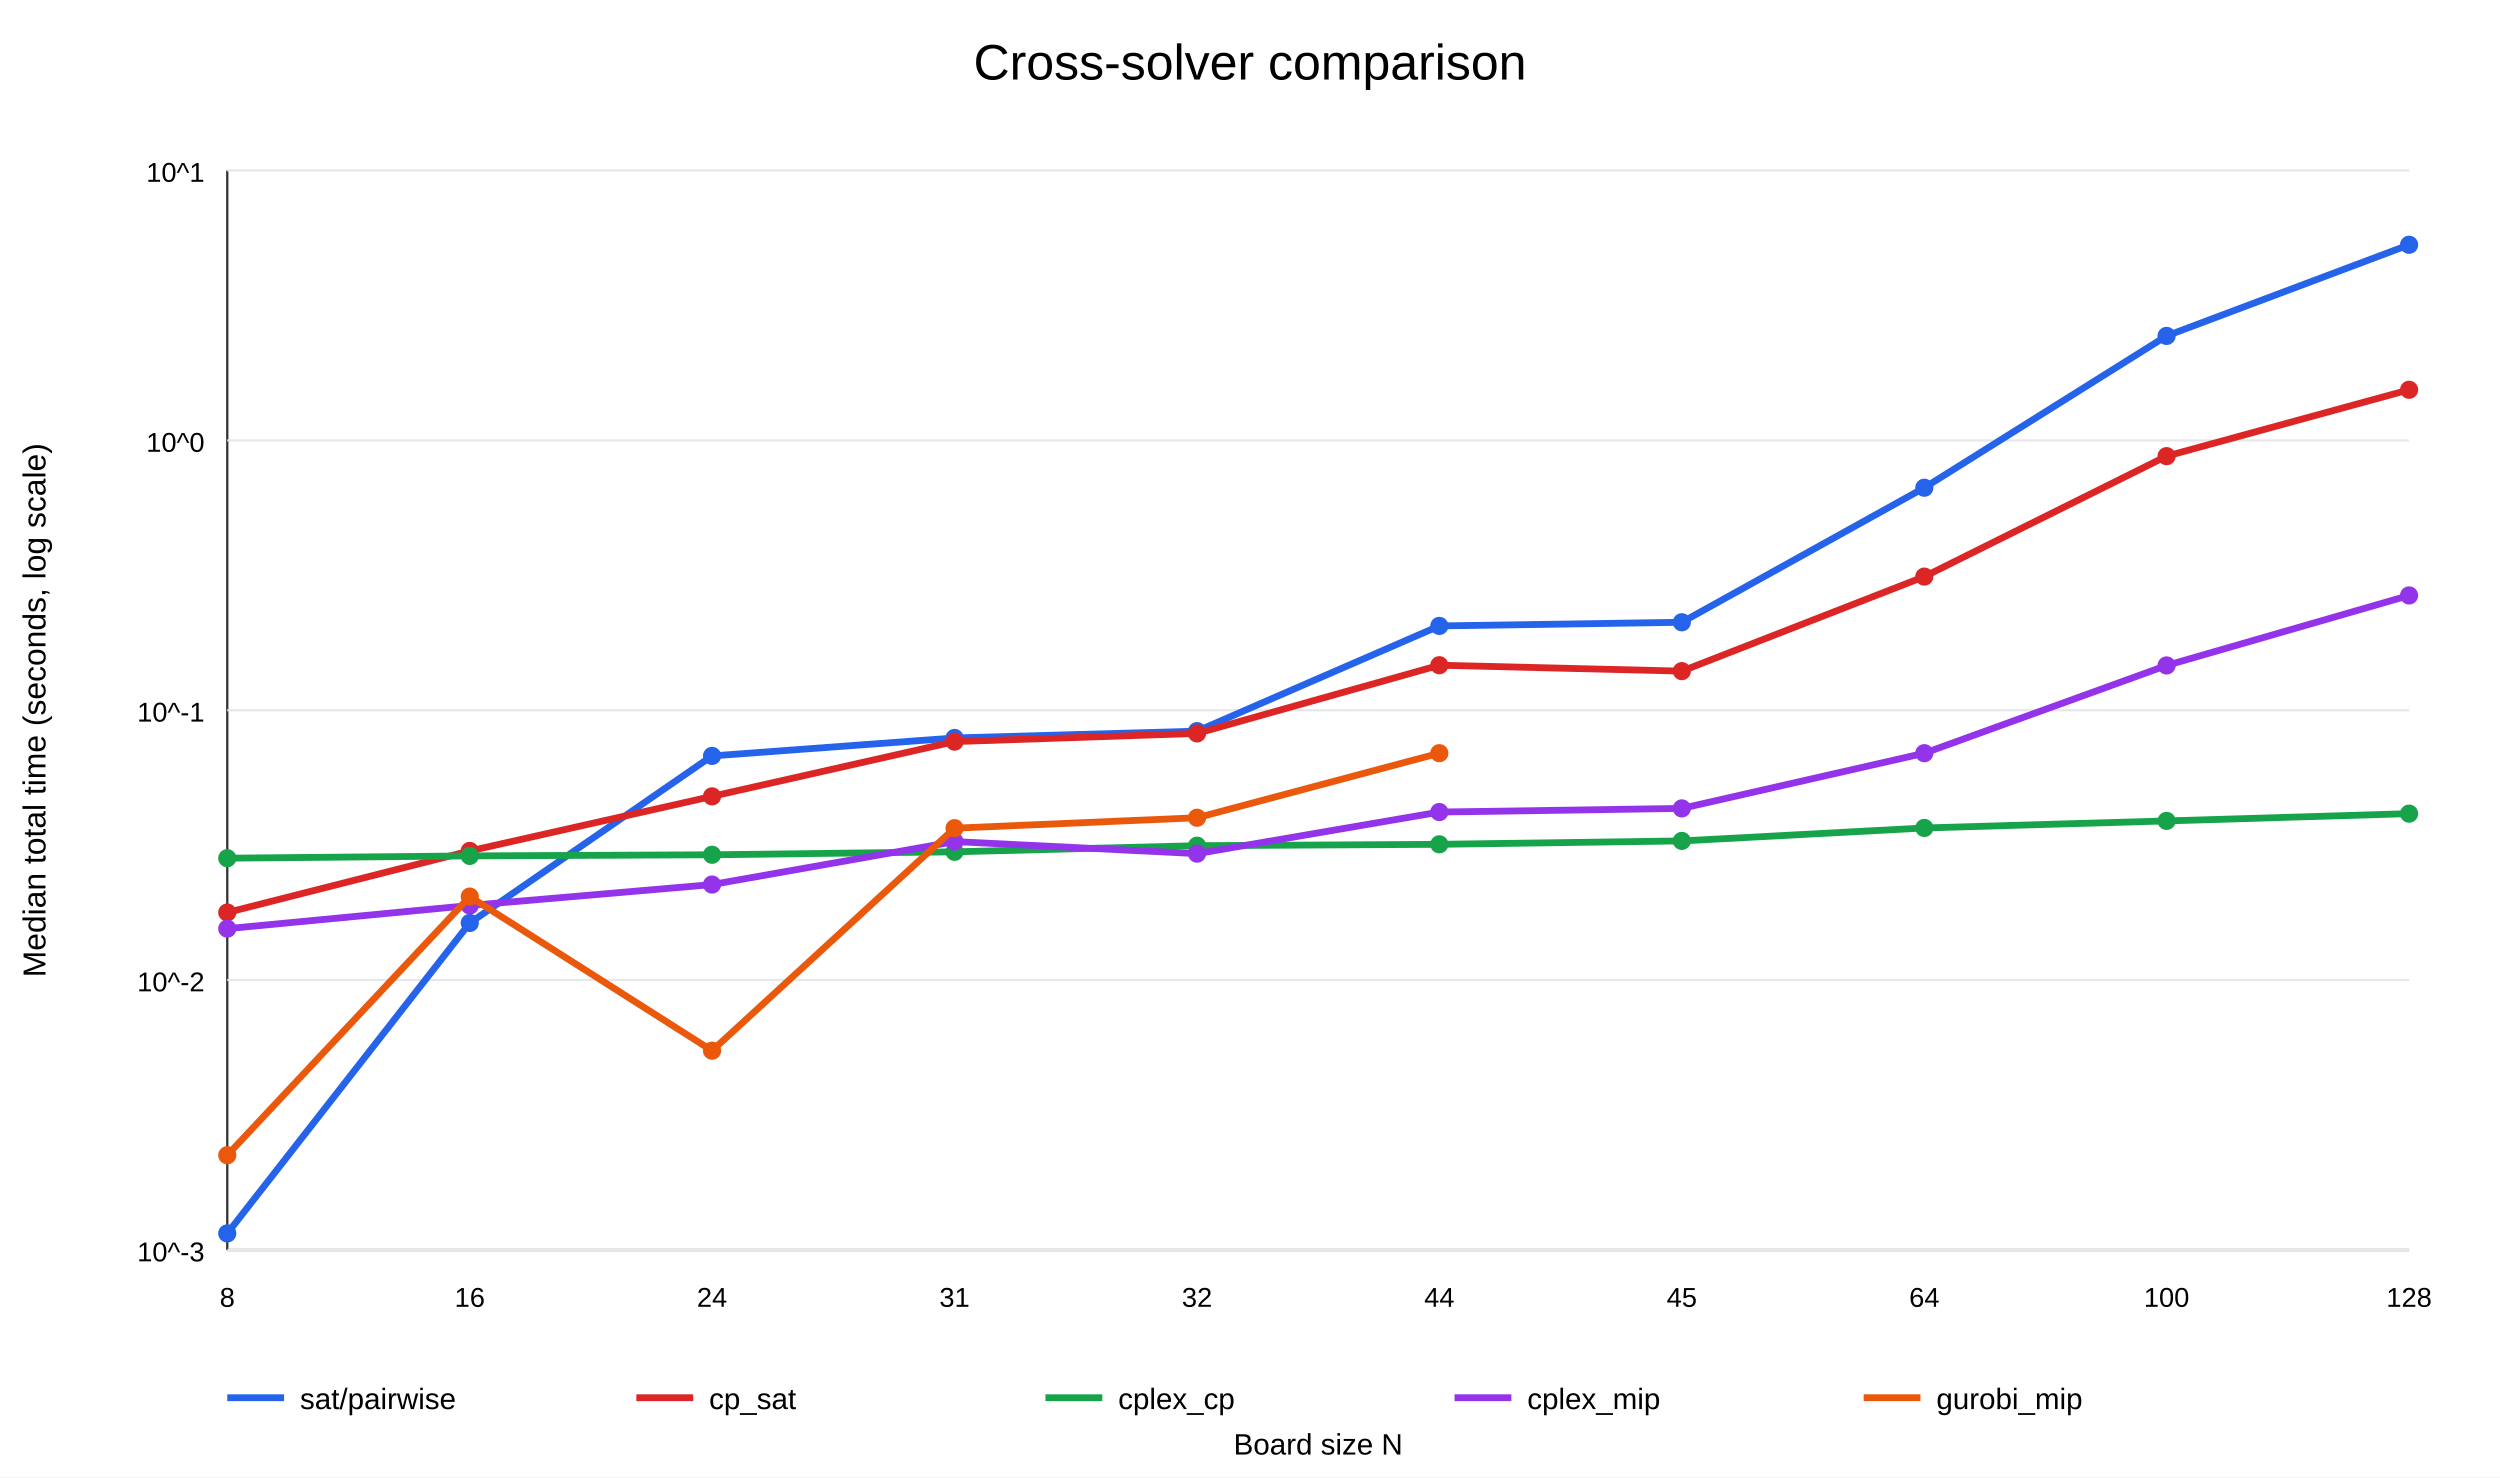
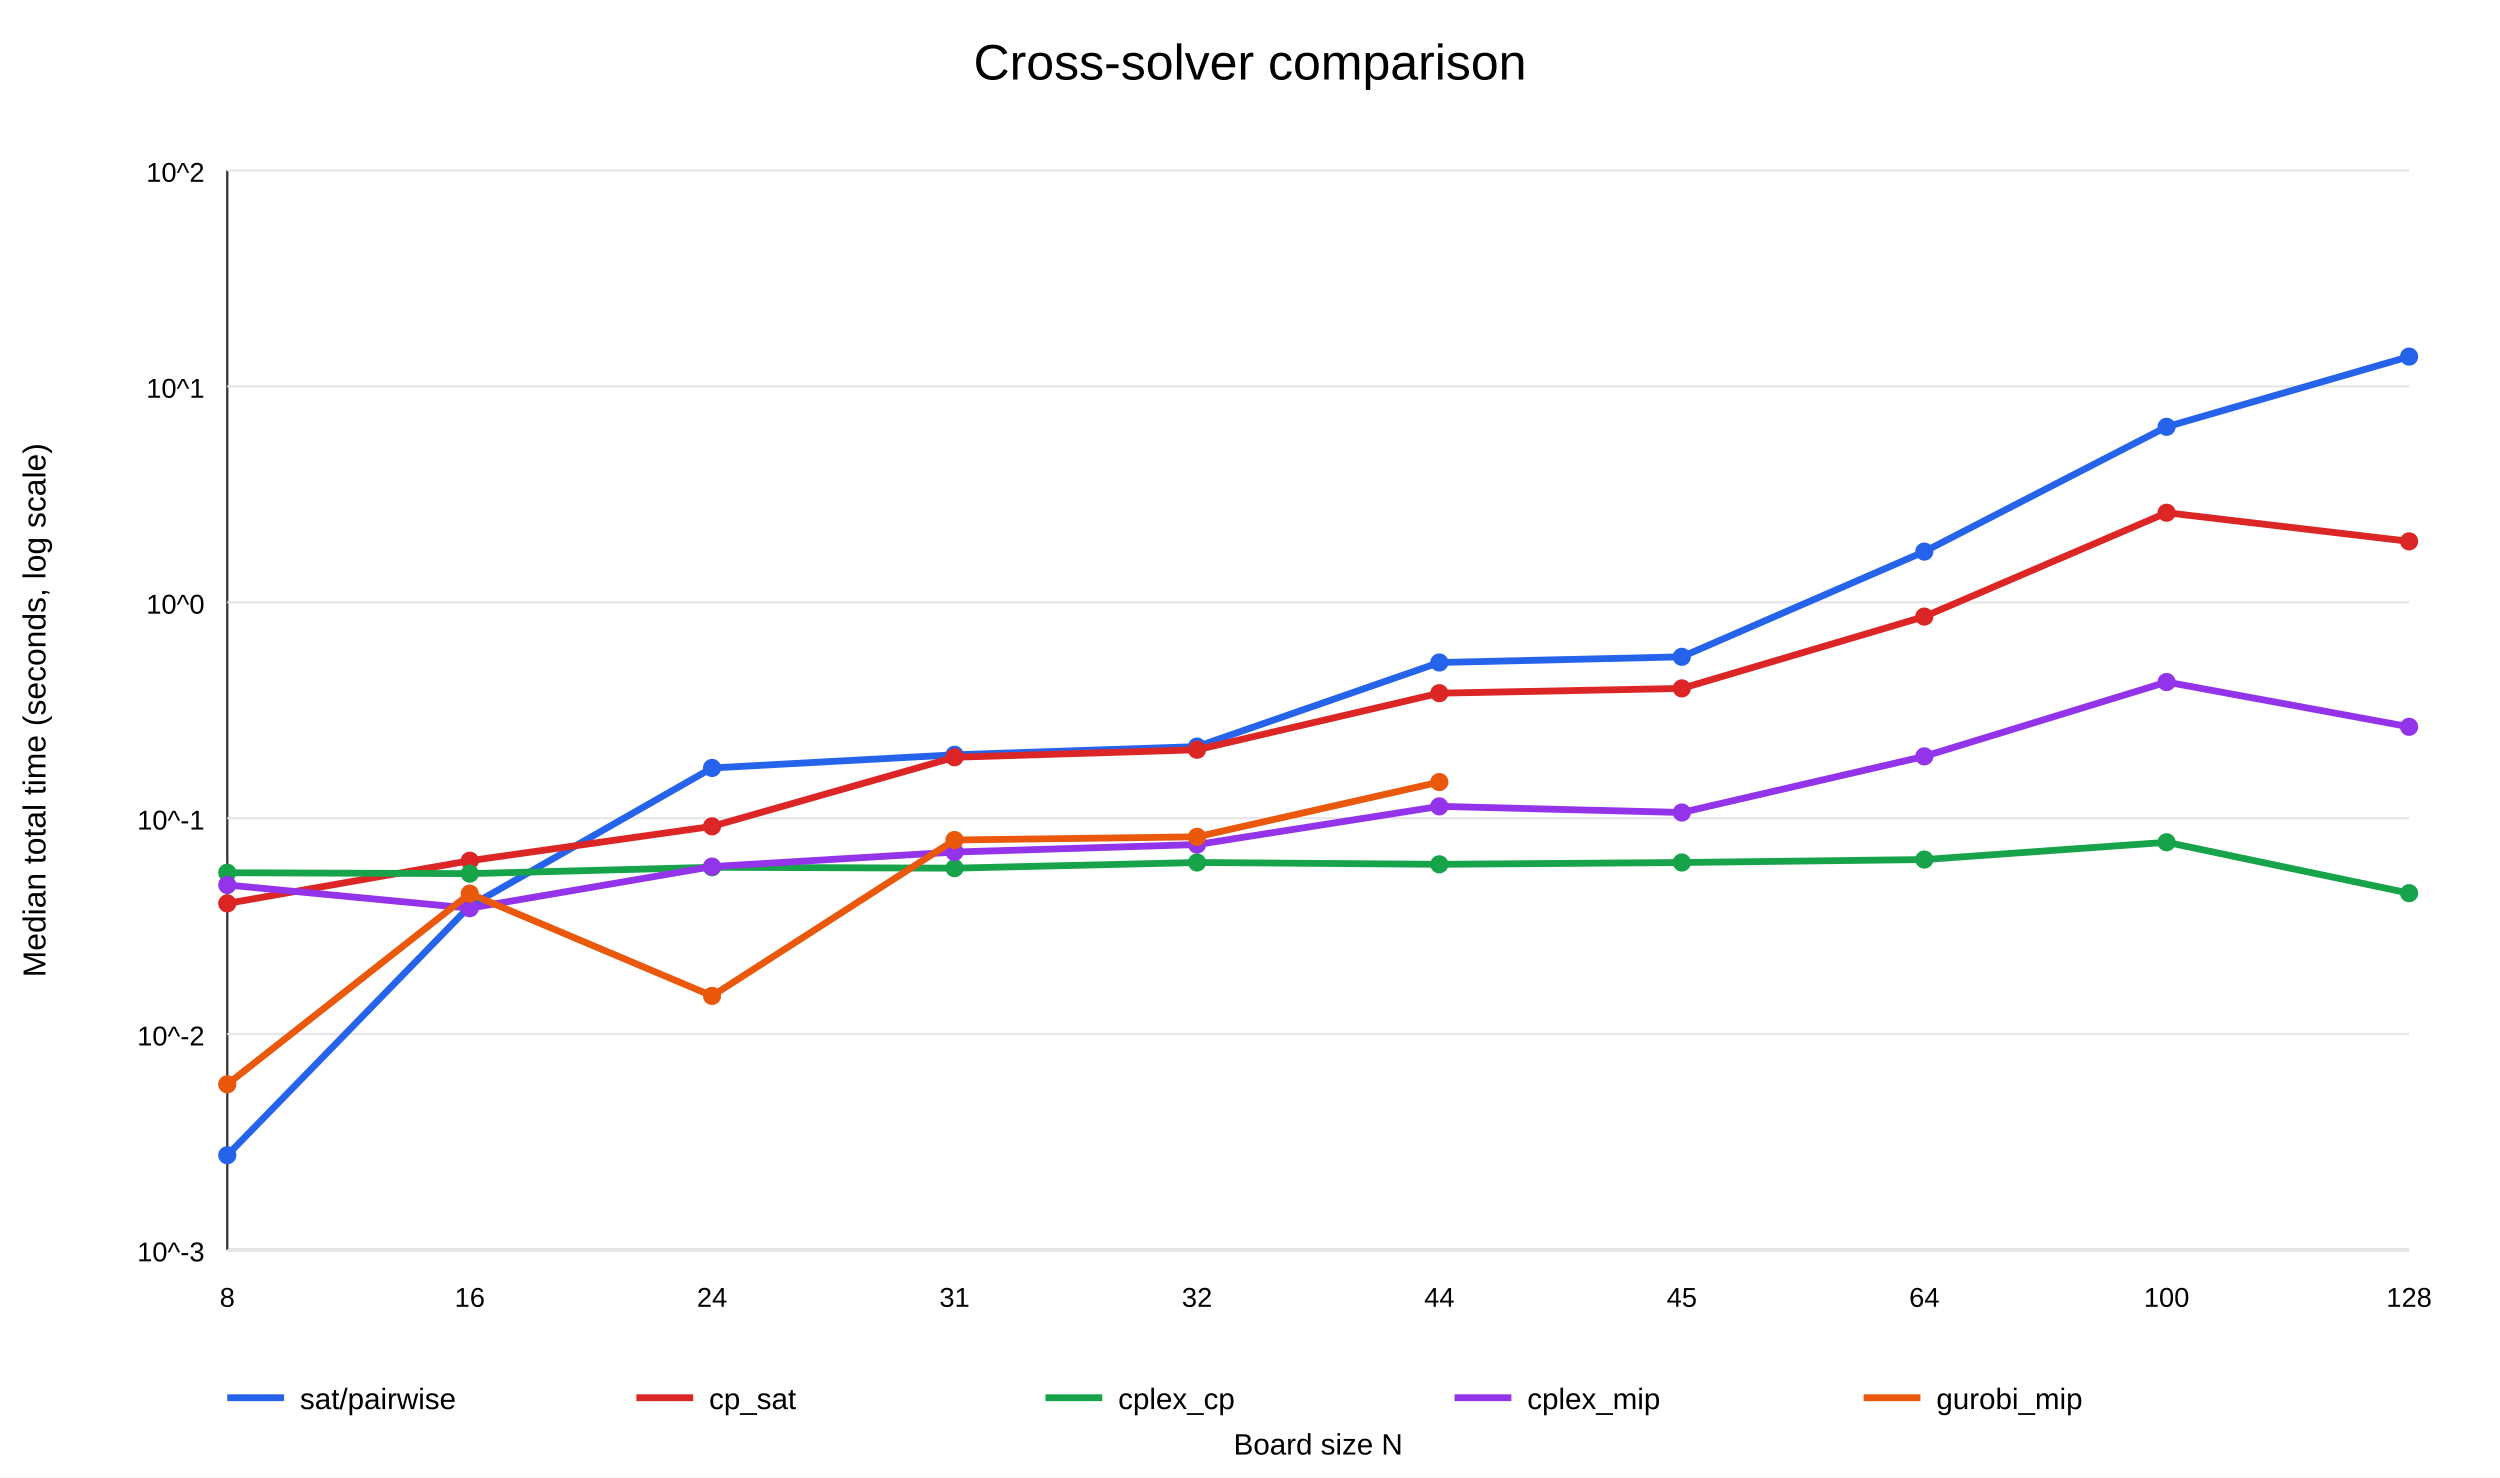
<svg xmlns="http://www.w3.org/2000/svg" width="1100" height="650">
  <rect width="100%" height="100%" fill="white" />
  <text x="550.0" y="35" text-anchor="middle" font-size="22" font-family="Arial">Cross-solver comparison</text>
  <text x="20" y="312.5" transform="rotate(-90 20 312.5)" text-anchor="middle" font-size="14" font-family="Arial">Median total time (seconds, log scale)</text>
  <line x1="100" y1="75" x2="100" y2="550" stroke="#333" />
  <line x1="100" y1="550" x2="1060" y2="550" stroke="#333" />
  <line x1="100" y1="550.0" x2="1060" y2="550.0" stroke="#e5e7eb" />
  <text x="90" y="555.0" text-anchor="end" font-size="12" font-family="Arial">10^-3</text>
-   <line x1="100" y1="431.2" x2="1060" y2="431.2" stroke="#e5e7eb" />
-   <text x="90" y="436.2" text-anchor="end" font-size="12" font-family="Arial">10^-2</text>
-   <line x1="100" y1="312.5" x2="1060" y2="312.5" stroke="#e5e7eb" />
-   <text x="90" y="317.5" text-anchor="end" font-size="12" font-family="Arial">10^-1</text>
-   <line x1="100" y1="193.8" x2="1060" y2="193.8" stroke="#e5e7eb" />
-   <text x="90" y="198.8" text-anchor="end" font-size="12" font-family="Arial">10^0</text>
+   <line x1="100" y1="455.0" x2="1060" y2="455.0" stroke="#e5e7eb" />
+   <text x="90" y="460.0" text-anchor="end" font-size="12" font-family="Arial">10^-2</text>
+   <line x1="100" y1="360.0" x2="1060" y2="360.0" stroke="#e5e7eb" />
+   <text x="90" y="365.0" text-anchor="end" font-size="12" font-family="Arial">10^-1</text>
+   <line x1="100" y1="265.0" x2="1060" y2="265.0" stroke="#e5e7eb" />
+   <text x="90" y="270.0" text-anchor="end" font-size="12" font-family="Arial">10^0</text>
+   <line x1="100" y1="170.0" x2="1060" y2="170.0" stroke="#e5e7eb" />
+   <text x="90" y="175.0" text-anchor="end" font-size="12" font-family="Arial">10^1</text>
  <line x1="100" y1="75.0" x2="1060" y2="75.0" stroke="#e5e7eb" />
-   <text x="90" y="80.0" text-anchor="end" font-size="12" font-family="Arial">10^1</text>
+   <text x="90" y="80.0" text-anchor="end" font-size="12" font-family="Arial">10^2</text>
  <text x="100.0" y="575" text-anchor="middle" font-size="12" font-family="Arial">8</text>
  <text x="206.7" y="575" text-anchor="middle" font-size="12" font-family="Arial">16</text>
  <text x="313.3" y="575" text-anchor="middle" font-size="12" font-family="Arial">24</text>
  <text x="420.0" y="575" text-anchor="middle" font-size="12" font-family="Arial">31</text>
  <text x="526.7" y="575" text-anchor="middle" font-size="12" font-family="Arial">32</text>
  <text x="633.3" y="575" text-anchor="middle" font-size="12" font-family="Arial">44</text>
  <text x="740.0" y="575" text-anchor="middle" font-size="12" font-family="Arial">45</text>
  <text x="846.7" y="575" text-anchor="middle" font-size="12" font-family="Arial">64</text>
  <text x="953.3" y="575" text-anchor="middle" font-size="12" font-family="Arial">100</text>
  <text x="1060.0" y="575" text-anchor="middle" font-size="12" font-family="Arial">128</text>
  <text x="580.0" y="640" text-anchor="middle" font-size="13" font-family="Arial">Board size N</text>
-   <polyline points="100.0,542.7 206.7,406.1 313.3,332.6 420.0,324.7 526.7,321.7 633.3,275.4 740.0,273.8 846.7,214.6 953.3,147.8 1060.0,107.7" fill="none" stroke="#2563eb" stroke-width="3" />
-   <circle cx="100.0" cy="542.7" r="4" fill="#2563eb" />
-   <circle cx="206.7" cy="406.1" r="4" fill="#2563eb" />
-   <circle cx="313.3" cy="332.6" r="4" fill="#2563eb" />
-   <circle cx="420.0" cy="324.7" r="4" fill="#2563eb" />
-   <circle cx="526.7" cy="321.7" r="4" fill="#2563eb" />
-   <circle cx="633.3" cy="275.4" r="4" fill="#2563eb" />
-   <circle cx="740.0" cy="273.8" r="4" fill="#2563eb" />
-   <circle cx="846.7" cy="214.6" r="4" fill="#2563eb" />
-   <circle cx="953.3" cy="147.8" r="4" fill="#2563eb" />
-   <circle cx="1060.0" cy="107.7" r="4" fill="#2563eb" />
+   <polyline points="100.0,508.3 206.7,398.7 313.3,337.9 420.0,332.1 526.7,328.5 633.3,291.5 740.0,289.0 846.7,242.7 953.3,187.8 1060.0,156.9" fill="none" stroke="#2563eb" stroke-width="3" />
+   <circle cx="100.0" cy="508.3" r="4" fill="#2563eb" />
+   <circle cx="206.7" cy="398.7" r="4" fill="#2563eb" />
+   <circle cx="313.3" cy="337.9" r="4" fill="#2563eb" />
+   <circle cx="420.0" cy="332.1" r="4" fill="#2563eb" />
+   <circle cx="526.7" cy="328.5" r="4" fill="#2563eb" />
+   <circle cx="633.3" cy="291.5" r="4" fill="#2563eb" />
+   <circle cx="740.0" cy="289.0" r="4" fill="#2563eb" />
+   <circle cx="846.7" cy="242.7" r="4" fill="#2563eb" />
+   <circle cx="953.3" cy="187.8" r="4" fill="#2563eb" />
+   <circle cx="1060.0" cy="156.9" r="4" fill="#2563eb" />
  <line x1="100" y1="615" x2="125" y2="615" stroke="#2563eb" stroke-width="3" />
  <text x="132" y="620" font-size="13" font-family="Arial">sat/pairwise</text>
-   <polyline points="100.0,401.5 206.7,374.4 313.3,350.4 420.0,326.3 526.7,322.7 633.3,292.7 740.0,295.3 846.7,253.7 953.3,200.7 1060.0,171.5" fill="none" stroke="#dc2626" stroke-width="3" />
-   <circle cx="100.0" cy="401.5" r="4" fill="#dc2626" />
-   <circle cx="206.7" cy="374.4" r="4" fill="#dc2626" />
-   <circle cx="313.3" cy="350.4" r="4" fill="#dc2626" />
-   <circle cx="420.0" cy="326.3" r="4" fill="#dc2626" />
-   <circle cx="526.7" cy="322.7" r="4" fill="#dc2626" />
-   <circle cx="633.3" cy="292.7" r="4" fill="#dc2626" />
-   <circle cx="740.0" cy="295.3" r="4" fill="#dc2626" />
-   <circle cx="846.7" cy="253.7" r="4" fill="#dc2626" />
-   <circle cx="953.3" cy="200.7" r="4" fill="#dc2626" />
-   <circle cx="1060.0" cy="171.5" r="4" fill="#dc2626" />
+   <polyline points="100.0,397.5 206.7,378.7 313.3,363.6 420.0,333.2 526.7,329.9 633.3,305.0 740.0,302.9 846.7,271.3 953.3,225.6 1060.0,238.2" fill="none" stroke="#dc2626" stroke-width="3" />
+   <circle cx="100.0" cy="397.5" r="4" fill="#dc2626" />
+   <circle cx="206.7" cy="378.7" r="4" fill="#dc2626" />
+   <circle cx="313.3" cy="363.6" r="4" fill="#dc2626" />
+   <circle cx="420.0" cy="333.2" r="4" fill="#dc2626" />
+   <circle cx="526.7" cy="329.9" r="4" fill="#dc2626" />
+   <circle cx="633.3" cy="305.0" r="4" fill="#dc2626" />
+   <circle cx="740.0" cy="302.9" r="4" fill="#dc2626" />
+   <circle cx="846.7" cy="271.3" r="4" fill="#dc2626" />
+   <circle cx="953.3" cy="225.6" r="4" fill="#dc2626" />
+   <circle cx="1060.0" cy="238.2" r="4" fill="#dc2626" />
  <line x1="280" y1="615" x2="305" y2="615" stroke="#dc2626" stroke-width="3" />
  <text x="312" y="620" font-size="13" font-family="Arial">cp_sat</text>
-   <polyline points="100.0,377.6 206.7,376.6 313.3,376.1 420.0,374.8 526.7,372.1 633.3,371.5 740.0,370.0 846.7,364.3 953.3,361.2 1060.0,358.0" fill="none" stroke="#16a34a" stroke-width="3" />
-   <circle cx="100.0" cy="377.6" r="4" fill="#16a34a" />
-   <circle cx="206.7" cy="376.6" r="4" fill="#16a34a" />
-   <circle cx="313.3" cy="376.1" r="4" fill="#16a34a" />
-   <circle cx="420.0" cy="374.8" r="4" fill="#16a34a" />
-   <circle cx="526.7" cy="372.1" r="4" fill="#16a34a" />
-   <circle cx="633.3" cy="371.5" r="4" fill="#16a34a" />
-   <circle cx="740.0" cy="370.0" r="4" fill="#16a34a" />
-   <circle cx="846.7" cy="364.3" r="4" fill="#16a34a" />
-   <circle cx="953.3" cy="361.2" r="4" fill="#16a34a" />
-   <circle cx="1060.0" cy="358.0" r="4" fill="#16a34a" />
+   <polyline points="100.0,384.0 206.7,384.4 313.3,381.6 420.0,382.0 526.7,379.5 633.3,380.3 740.0,379.5 846.7,378.2 953.3,370.6 1060.0,393.0" fill="none" stroke="#16a34a" stroke-width="3" />
+   <circle cx="100.0" cy="384.0" r="4" fill="#16a34a" />
+   <circle cx="206.7" cy="384.4" r="4" fill="#16a34a" />
+   <circle cx="313.3" cy="381.6" r="4" fill="#16a34a" />
+   <circle cx="420.0" cy="382.0" r="4" fill="#16a34a" />
+   <circle cx="526.7" cy="379.5" r="4" fill="#16a34a" />
+   <circle cx="633.3" cy="380.3" r="4" fill="#16a34a" />
+   <circle cx="740.0" cy="379.5" r="4" fill="#16a34a" />
+   <circle cx="846.7" cy="378.2" r="4" fill="#16a34a" />
+   <circle cx="953.3" cy="370.6" r="4" fill="#16a34a" />
+   <circle cx="1060.0" cy="393.0" r="4" fill="#16a34a" />
  <line x1="460" y1="615" x2="485" y2="615" stroke="#16a34a" stroke-width="3" />
  <text x="492" y="620" font-size="13" font-family="Arial">cplex_cp</text>
-   <polyline points="100.0,408.6 206.7,398.4 313.3,389.2 420.0,370.3 526.7,375.6 633.3,357.3 740.0,355.7 846.7,331.4 953.3,292.8 1060.0,262.0" fill="none" stroke="#9333ea" stroke-width="3" />
-   <circle cx="100.0" cy="408.6" r="4" fill="#9333ea" />
-   <circle cx="206.7" cy="398.4" r="4" fill="#9333ea" />
-   <circle cx="313.3" cy="389.2" r="4" fill="#9333ea" />
-   <circle cx="420.0" cy="370.3" r="4" fill="#9333ea" />
-   <circle cx="526.7" cy="375.6" r="4" fill="#9333ea" />
-   <circle cx="633.3" cy="357.3" r="4" fill="#9333ea" />
-   <circle cx="740.0" cy="355.7" r="4" fill="#9333ea" />
-   <circle cx="846.7" cy="331.4" r="4" fill="#9333ea" />
-   <circle cx="953.3" cy="292.8" r="4" fill="#9333ea" />
-   <circle cx="1060.0" cy="262.0" r="4" fill="#9333ea" />
+   <polyline points="100.0,389.4 206.7,399.6 313.3,381.3 420.0,374.9 526.7,371.6 633.3,354.8 740.0,357.5 846.7,332.8 953.3,300.1 1060.0,319.8" fill="none" stroke="#9333ea" stroke-width="3" />
+   <circle cx="100.0" cy="389.4" r="4" fill="#9333ea" />
+   <circle cx="206.7" cy="399.6" r="4" fill="#9333ea" />
+   <circle cx="313.3" cy="381.3" r="4" fill="#9333ea" />
+   <circle cx="420.0" cy="374.9" r="4" fill="#9333ea" />
+   <circle cx="526.7" cy="371.6" r="4" fill="#9333ea" />
+   <circle cx="633.3" cy="354.8" r="4" fill="#9333ea" />
+   <circle cx="740.0" cy="357.5" r="4" fill="#9333ea" />
+   <circle cx="846.7" cy="332.8" r="4" fill="#9333ea" />
+   <circle cx="953.3" cy="300.1" r="4" fill="#9333ea" />
+   <circle cx="1060.0" cy="319.8" r="4" fill="#9333ea" />
  <line x1="640" y1="615" x2="665" y2="615" stroke="#9333ea" stroke-width="3" />
  <text x="672" y="620" font-size="13" font-family="Arial">cplex_mip</text>
-   <polyline points="100.0,508.3 206.7,394.5 313.3,462.3 420.0,364.4 526.7,359.8 633.3,331.4" fill="none" stroke="#ea580c" stroke-width="3" />
-   <circle cx="100.0" cy="508.3" r="4" fill="#ea580c" />
-   <circle cx="206.7" cy="394.5" r="4" fill="#ea580c" />
-   <circle cx="313.3" cy="462.3" r="4" fill="#ea580c" />
-   <circle cx="420.0" cy="364.4" r="4" fill="#ea580c" />
-   <circle cx="526.7" cy="359.8" r="4" fill="#ea580c" />
-   <circle cx="633.3" cy="331.4" r="4" fill="#ea580c" />
+   <polyline points="100.0,477.1 206.7,393.2 313.3,438.2 420.0,369.6 526.7,368.2 633.3,344.1" fill="none" stroke="#ea580c" stroke-width="3" />
+   <circle cx="100.0" cy="477.1" r="4" fill="#ea580c" />
+   <circle cx="206.7" cy="393.2" r="4" fill="#ea580c" />
+   <circle cx="313.3" cy="438.2" r="4" fill="#ea580c" />
+   <circle cx="420.0" cy="369.6" r="4" fill="#ea580c" />
+   <circle cx="526.7" cy="368.2" r="4" fill="#ea580c" />
+   <circle cx="633.3" cy="344.1" r="4" fill="#ea580c" />
  <line x1="820" y1="615" x2="845" y2="615" stroke="#ea580c" stroke-width="3" />
  <text x="852" y="620" font-size="13" font-family="Arial">gurobi_mip</text>
</svg>
